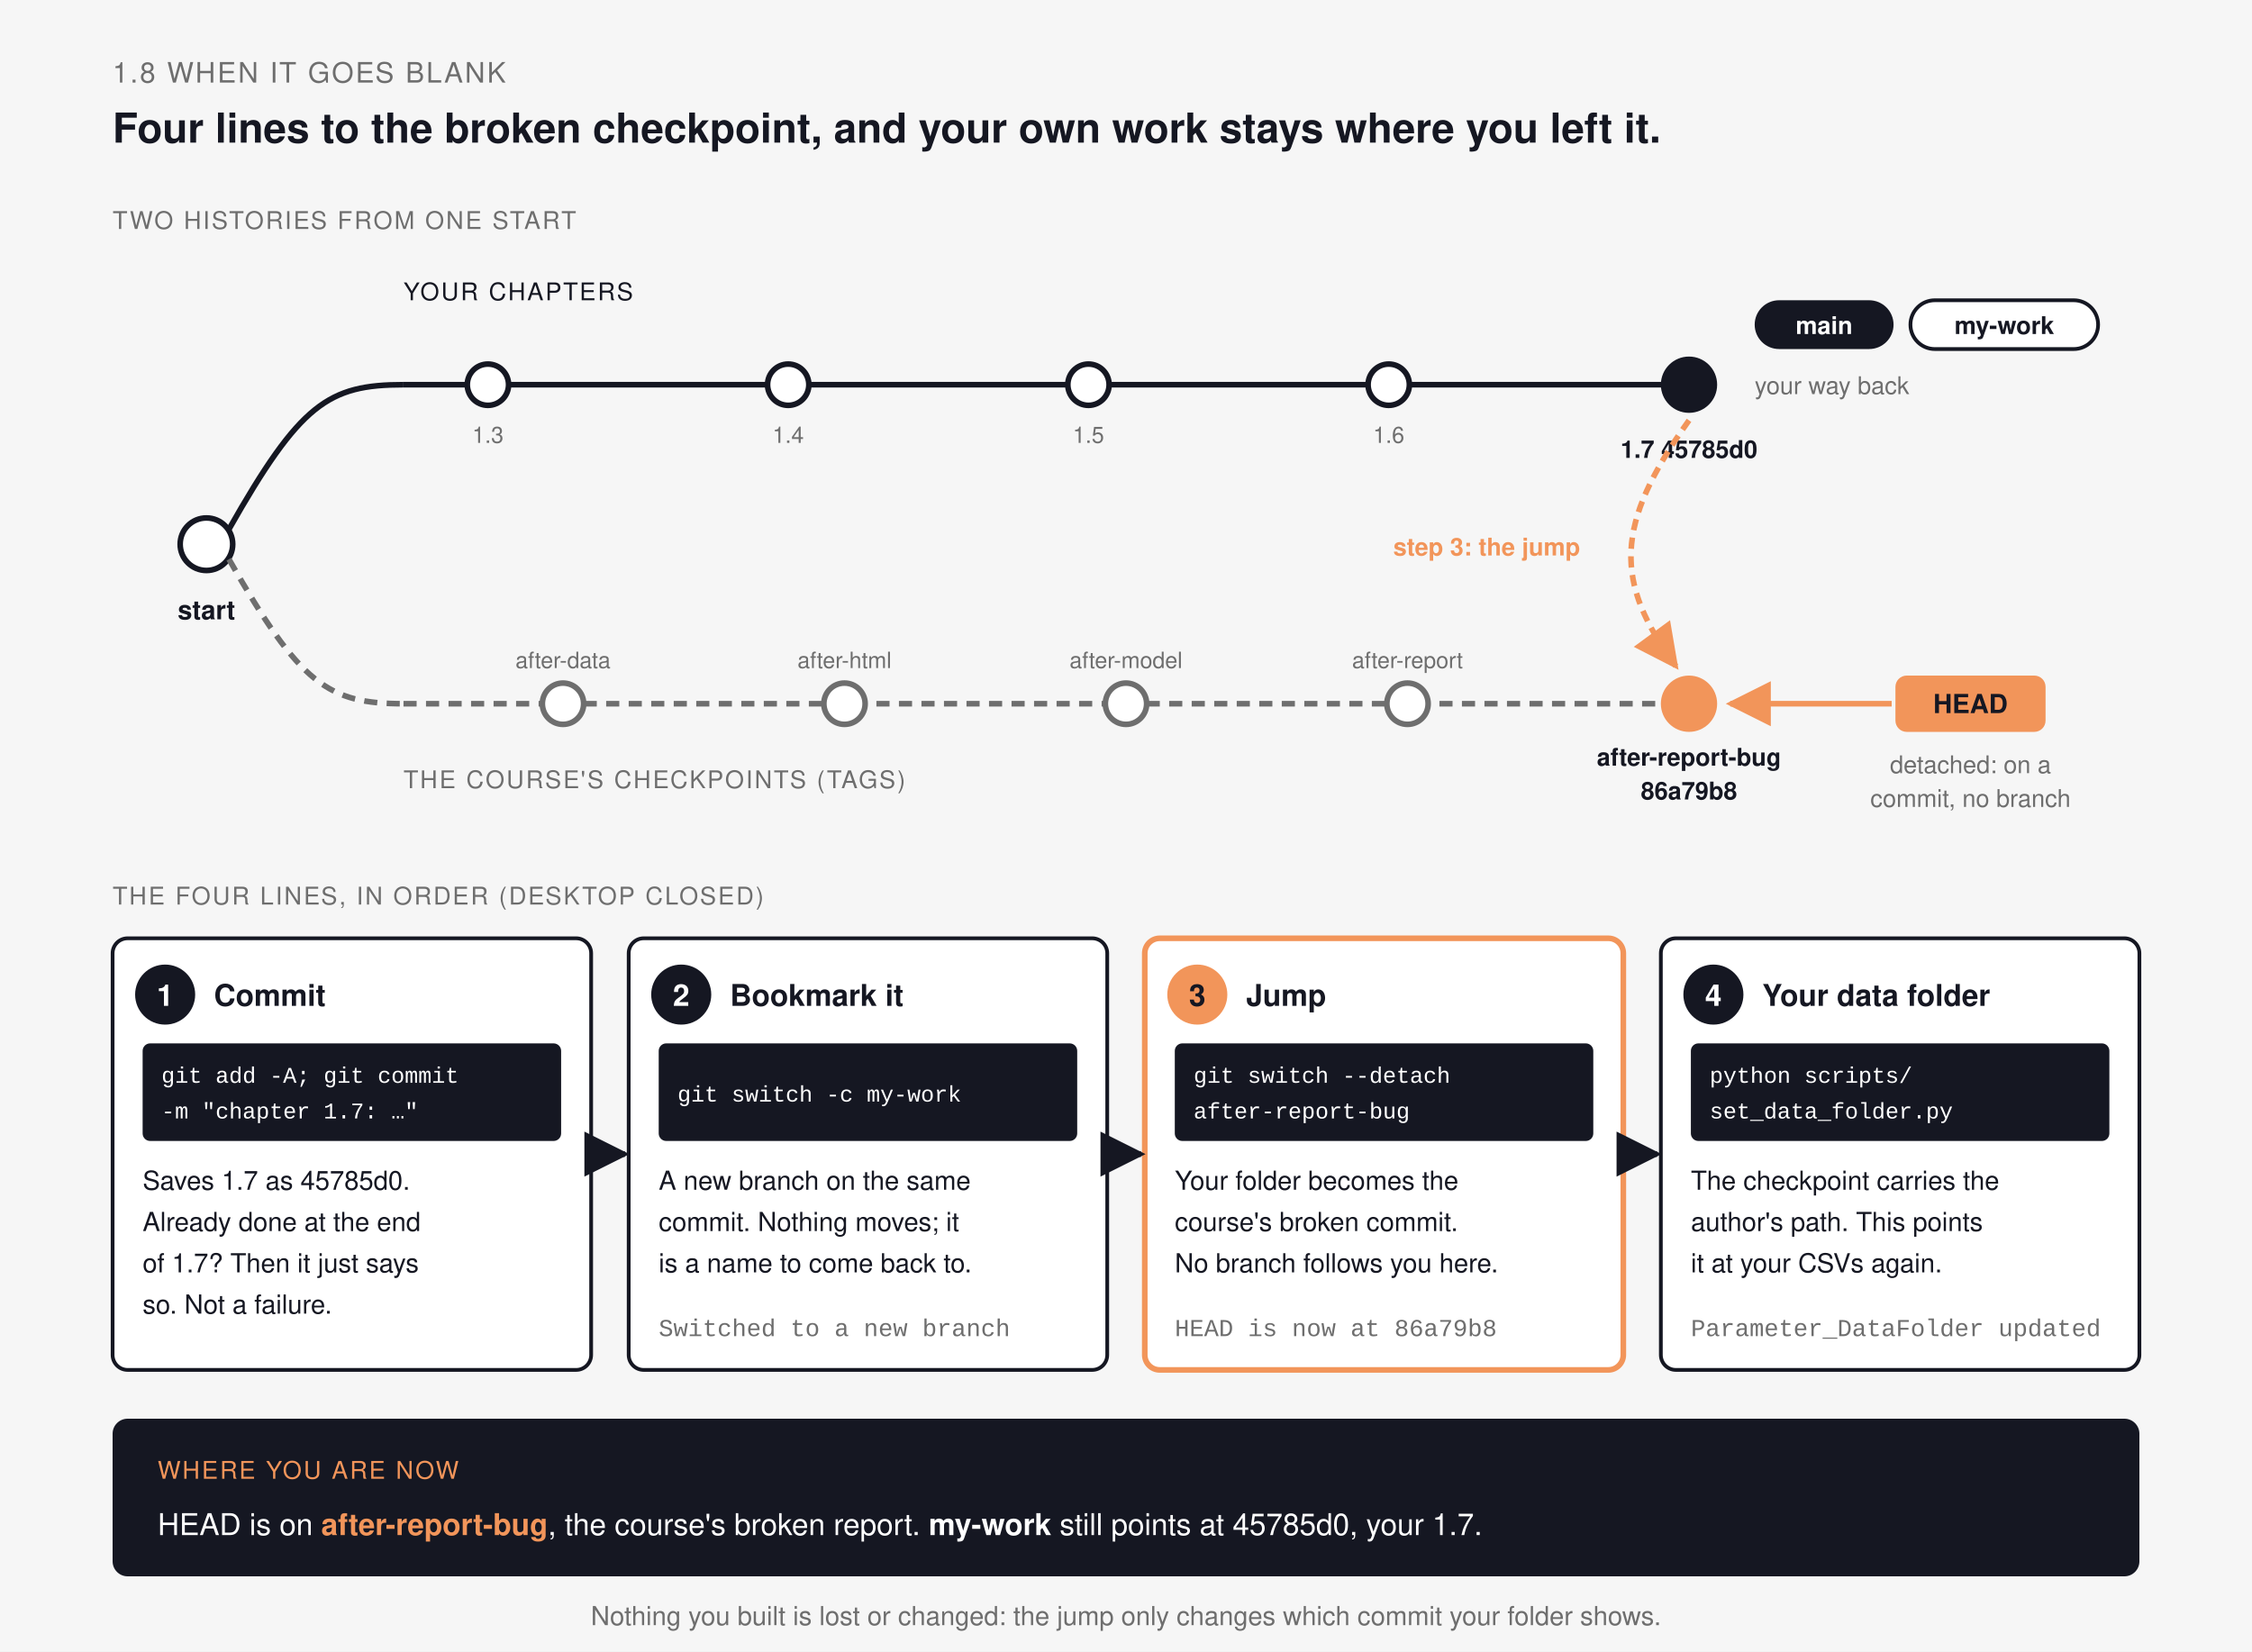
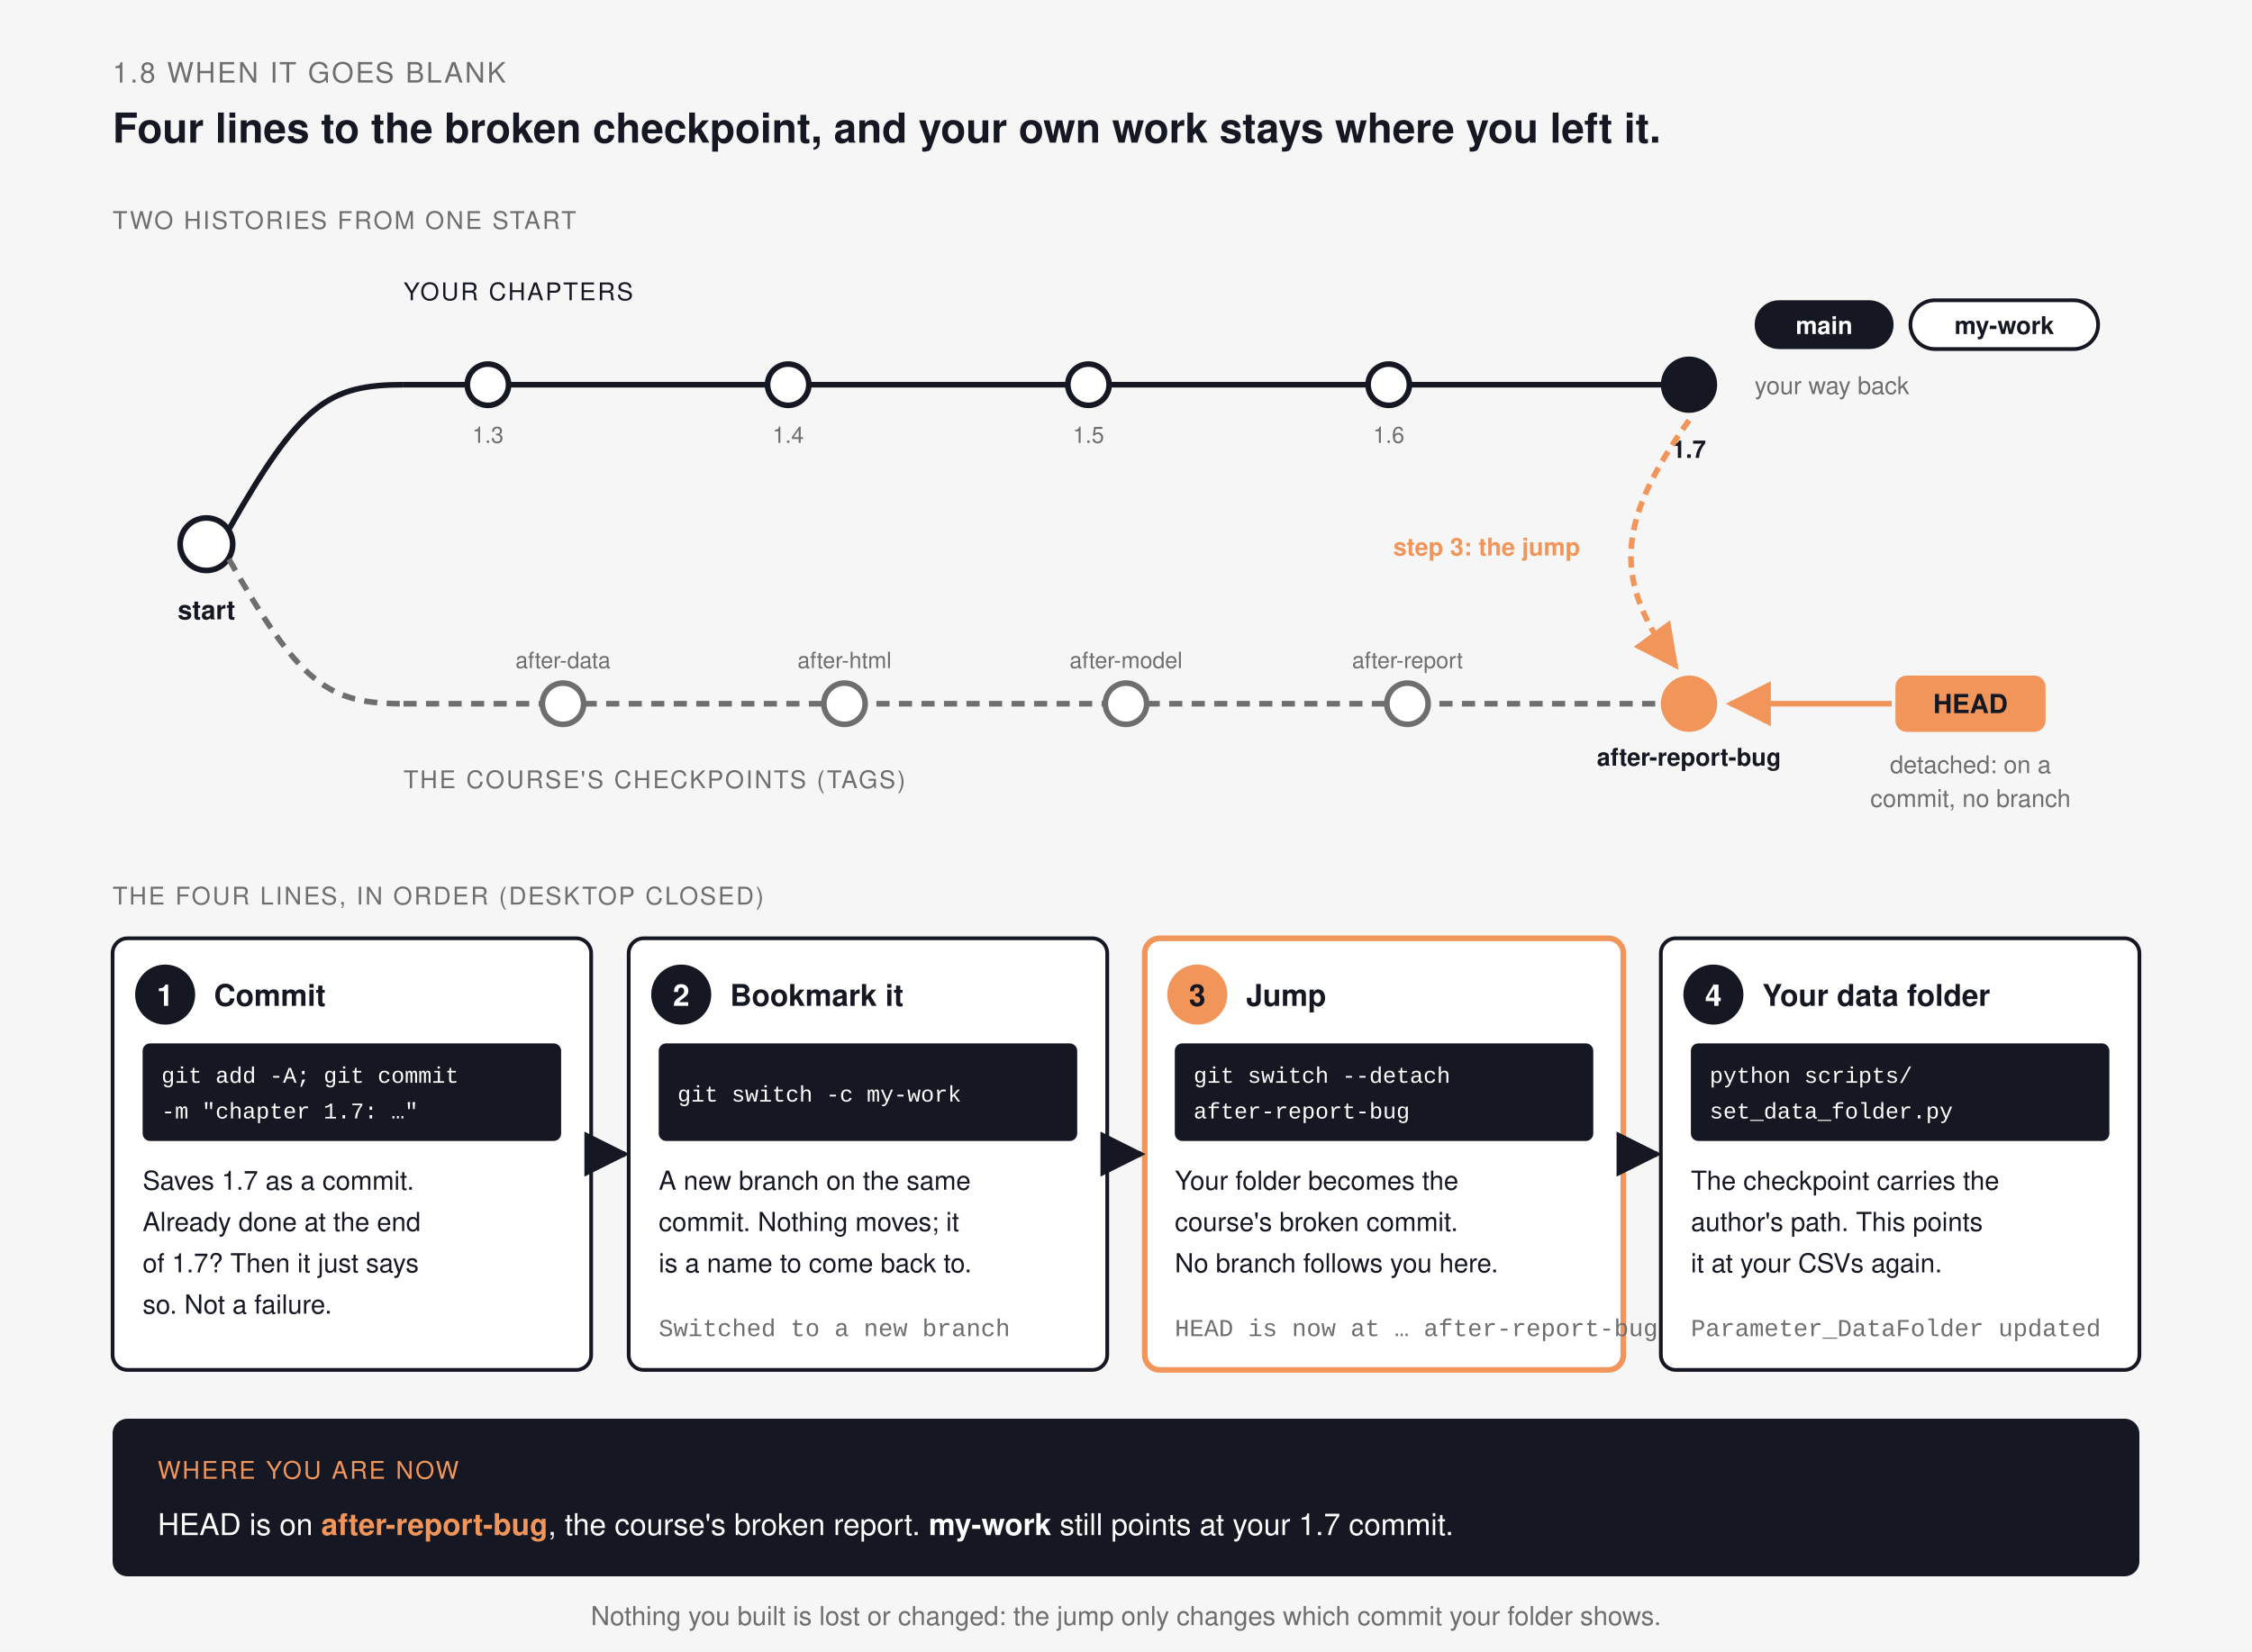
<svg xmlns="http://www.w3.org/2000/svg" viewBox="0 0 1200 880" width="1200" height="880">
  <rect width="1200" height="880" fill="#f6f6f6" />
  <defs>
    <marker id="arrowDark" viewBox="0 0 10 10" refX="9" refY="5" markerWidth="8" markerHeight="8" orient="auto-start-reverse">
      <path d="M0,0 L10,5 L0,10 z" fill="#151722" />
    </marker>
    <marker id="arrowOrange" viewBox="0 0 10 10" refX="9" refY="5" markerWidth="8" markerHeight="8" orient="auto-start-reverse">
      <path d="M0,0 L10,5 L0,10 z" fill="#f2955a" />
    </marker>
    <marker id="arrowGrey" viewBox="0 0 10 10" refX="9" refY="5" markerWidth="8" markerHeight="8" orient="auto-start-reverse">
      <path d="M0,0 L10,5 L0,10 z" fill="#6e6e6e" />
    </marker>
  </defs>
  <g font-family="Gilroy, 'Segoe UI', Helvetica, Arial, sans-serif">
    <text x="60" y="44" font-size="15" letter-spacing="1" fill="#6e6e6e">1.8 WHEN IT GOES BLANK</text>
    <text x="60" y="76" font-size="22" font-weight="700" fill="#151722">Four lines to the broken checkpoint, and your own work stays where you left it.</text>
    <text x="60" y="122" font-size="13" letter-spacing="1" fill="#6e6e6e">TWO HISTORIES FROM ONE START</text>
    <circle cx="110" cy="290" r="14" fill="#ffffff" stroke="#151722" stroke-width="3" />
    <text x="110" y="330" font-size="14" font-weight="700" fill="#151722" text-anchor="middle">start</text>
    <path d="M122,282 C160,215 175,205 215,205" fill="none" stroke="#151722" stroke-width="3" />
    <line x1="215" y1="205" x2="905" y2="205" stroke="#151722" stroke-width="3" />
    <text x="215" y="160" font-size="13" letter-spacing="1" fill="#151722">YOUR CHAPTERS</text>
    <g font-size="12" fill="#6e6e6e" text-anchor="middle">
      <circle cx="260" cy="205" r="11" fill="#ffffff" stroke="#151722" stroke-width="3" />
      <text x="260" y="236">1.3</text>
      <circle cx="420" cy="205" r="11" fill="#ffffff" stroke="#151722" stroke-width="3" />
      <text x="420" y="236">1.4</text>
      <circle cx="580" cy="205" r="11" fill="#ffffff" stroke="#151722" stroke-width="3" />
      <text x="580" y="236">1.5</text>
      <circle cx="740" cy="205" r="11" fill="#ffffff" stroke="#151722" stroke-width="3" />
      <text x="740" y="236">1.6</text>
    </g>
    <circle cx="900" cy="205" r="15" fill="#151722" />
-     <text x="900" y="244" font-size="13" font-weight="700" fill="#151722" text-anchor="middle">1.7  45785d0</text>
+     <text x="900" y="244" font-size="13" font-weight="700" fill="#151722" text-anchor="middle">1.7</text>
    <rect x="935" y="160" width="74" height="26" rx="13" fill="#151722" />
    <text x="972" y="178" font-size="13" font-weight="700" fill="#ffffff" text-anchor="middle">main</text>
    <rect x="1018" y="160" width="100" height="26" rx="13" fill="#ffffff" stroke="#151722" stroke-width="2" />
    <text x="1068" y="178" font-size="13" font-weight="700" fill="#151722" text-anchor="middle">my-work</text>
    <text x="935" y="210" font-size="13" fill="#6e6e6e">your way back</text>
    <path d="M122,298 C160,365 175,375 215,375" fill="none" stroke="#6e6e6e" stroke-width="3" stroke-dasharray="7 5" />
    <line x1="215" y1="375" x2="905" y2="375" stroke="#6e6e6e" stroke-width="3" stroke-dasharray="7 5" />
    <text x="215" y="420" font-size="13" letter-spacing="1" fill="#6e6e6e">THE COURSE'S CHECKPOINTS (TAGS)</text>
    <g font-size="12" fill="#6e6e6e" text-anchor="middle">
      <circle cx="300" cy="375" r="11" fill="#ffffff" stroke="#6e6e6e" stroke-width="3" />
      <text x="300" y="356">after-data</text>
      <circle cx="450" cy="375" r="11" fill="#ffffff" stroke="#6e6e6e" stroke-width="3" />
      <text x="450" y="356">after-html</text>
      <circle cx="600" cy="375" r="11" fill="#ffffff" stroke="#6e6e6e" stroke-width="3" />
      <text x="600" y="356">after-model</text>
      <circle cx="750" cy="375" r="11" fill="#ffffff" stroke="#6e6e6e" stroke-width="3" />
      <text x="750" y="356">after-report</text>
    </g>
    <circle cx="900" cy="375" r="15" fill="#f2955a" />
    <text x="900" y="408" font-size="13" font-weight="700" fill="#151722" text-anchor="middle">after-report-bug</text>
-     <text x="900" y="426" font-size="13" font-weight="700" fill="#151722" text-anchor="middle">86a79b8</text>
    <rect x="1010" y="360" width="80" height="30" rx="6" fill="#f2955a" />
    <text x="1050" y="380" font-size="14" font-weight="700" fill="#151722" text-anchor="middle">HEAD</text>
    <line x1="1008" y1="375" x2="922" y2="375" stroke="#f2955a" stroke-width="3" marker-end="url(#arrowOrange)" />
    <text x="1050" y="412" font-size="13" fill="#6e6e6e" text-anchor="middle">detached: on a</text>
    <text x="1050" y="430" font-size="13" fill="#6e6e6e" text-anchor="middle">commit, no branch</text>
    <path d="M900,224 C860,280 860,310 893,355" fill="none" stroke="#f2955a" stroke-width="3" stroke-dasharray="6 4" marker-end="url(#arrowOrange)" />
    <text x="842" y="296" font-size="13" font-weight="700" fill="#f2955a" text-anchor="end">step 3: the jump</text>
    <text x="60" y="482" font-size="13" letter-spacing="1" fill="#6e6e6e">THE FOUR LINES, IN ORDER (DESKTOP CLOSED)</text>
    <rect x="60" y="500" width="255" height="230" rx="8" fill="#ffffff" stroke="#151722" stroke-width="2" />
    <circle cx="88" cy="530" r="16" fill="#151722" />
    <text x="88" y="536" font-size="16" font-weight="700" fill="#ffffff" text-anchor="middle">1</text>
    <text x="114" y="536" font-size="16" font-weight="700" fill="#151722">Commit</text>
    <rect x="76" y="556" width="223" height="52" rx="4" fill="#151722" />
    <text x="86" y="577" font-size="12" fill="#ffffff" font-family="Consolas, 'Courier New', monospace">git add -A; git commit</text>
    <text x="86" y="596" font-size="12" fill="#ffffff" font-family="Consolas, 'Courier New', monospace">-m "chapter 1.7: …"</text>
-     <text x="76" y="634" font-size="14" fill="#151722">Saves 1.7 as 45785d0.</text>
+     <text x="76" y="634" font-size="14" fill="#151722">Saves 1.7 as a commit.</text>
    <text x="76" y="656" font-size="14" fill="#151722">Already done at the end</text>
    <text x="76" y="678" font-size="14" fill="#151722">of 1.7? Then it just says</text>
    <text x="76" y="700" font-size="14" fill="#151722">so. Not a failure.</text>
    <rect x="335" y="500" width="255" height="230" rx="8" fill="#ffffff" stroke="#151722" stroke-width="2" />
    <circle cx="363" cy="530" r="16" fill="#151722" />
    <text x="363" y="536" font-size="16" font-weight="700" fill="#ffffff" text-anchor="middle">2</text>
    <text x="389" y="536" font-size="16" font-weight="700" fill="#151722">Bookmark it</text>
    <rect x="351" y="556" width="223" height="52" rx="4" fill="#151722" />
    <text x="361" y="587" font-size="12" fill="#ffffff" font-family="Consolas, 'Courier New', monospace">git switch -c my-work</text>
    <text x="351" y="634" font-size="14" fill="#151722">A new branch on the same</text>
    <text x="351" y="656" font-size="14" fill="#151722">commit. Nothing moves; it</text>
    <text x="351" y="678" font-size="14" fill="#151722">is a name to come back to.</text>
    <text x="351" y="712" font-size="13" fill="#6e6e6e" font-family="Consolas, 'Courier New', monospace">Switched to a new branch</text>
    <rect x="610" y="500" width="255" height="230" rx="8" fill="#ffffff" stroke="#f2955a" stroke-width="3" />
    <circle cx="638" cy="530" r="16" fill="#f2955a" />
    <text x="638" y="536" font-size="16" font-weight="700" fill="#151722" text-anchor="middle">3</text>
    <text x="664" y="536" font-size="16" font-weight="700" fill="#151722">Jump</text>
    <rect x="626" y="556" width="223" height="52" rx="4" fill="#151722" />
    <text x="636" y="577" font-size="12" fill="#ffffff" font-family="Consolas, 'Courier New', monospace">git switch --detach</text>
    <text x="636" y="596" font-size="12" fill="#ffffff" font-family="Consolas, 'Courier New', monospace">after-report-bug</text>
    <text x="626" y="634" font-size="14" fill="#151722">Your folder becomes the</text>
    <text x="626" y="656" font-size="14" fill="#151722">course's broken commit.</text>
    <text x="626" y="678" font-size="14" fill="#151722">No branch follows you here.</text>
-     <text x="626" y="712" font-size="13" fill="#6e6e6e" font-family="Consolas, 'Courier New', monospace">HEAD is now at 86a79b8</text>
+     <text x="626" y="712" font-size="13" fill="#6e6e6e" font-family="Consolas, 'Courier New', monospace">HEAD is now at … after-report-bug</text>
    <rect x="885" y="500" width="255" height="230" rx="8" fill="#ffffff" stroke="#151722" stroke-width="2" />
    <circle cx="913" cy="530" r="16" fill="#151722" />
    <text x="913" y="536" font-size="16" font-weight="700" fill="#ffffff" text-anchor="middle">4</text>
    <text x="939" y="536" font-size="16" font-weight="700" fill="#151722">Your data folder</text>
    <rect x="901" y="556" width="223" height="52" rx="4" fill="#151722" />
    <text x="911" y="577" font-size="12" fill="#ffffff" font-family="Consolas, 'Courier New', monospace">python scripts/</text>
    <text x="911" y="596" font-size="12" fill="#ffffff" font-family="Consolas, 'Courier New', monospace">set_data_folder.py</text>
    <text x="901" y="634" font-size="14" fill="#151722">The checkpoint carries the</text>
    <text x="901" y="656" font-size="14" fill="#151722">author's path. This points</text>
    <text x="901" y="678" font-size="14" fill="#151722">it at your CSVs again.</text>
    <text x="901" y="712" font-size="13" fill="#6e6e6e" font-family="Consolas, 'Courier New', monospace">Parameter_DataFolder updated</text>
    <line x1="317" y1="615" x2="333" y2="615" stroke="#151722" stroke-width="3" marker-end="url(#arrowDark)" />
    <line x1="592" y1="615" x2="608" y2="615" stroke="#151722" stroke-width="3" marker-end="url(#arrowDark)" />
    <line x1="867" y1="615" x2="883" y2="615" stroke="#151722" stroke-width="3" marker-end="url(#arrowDark)" />
    <rect x="60" y="756" width="1080" height="84" rx="8" fill="#151722" />
    <text x="84" y="788" font-size="13" letter-spacing="1" fill="#f2955a">WHERE YOU ARE NOW</text>
-     <text x="84" y="818" font-size="16" fill="#ffffff">HEAD is on <tspan font-weight="700" fill="#f2955a">after-report-bug</tspan>, the course's broken report. <tspan font-weight="700">my-work</tspan> still points at 45785d0, your 1.7.</text>
+     <text x="84" y="818" font-size="16" fill="#ffffff">HEAD is on <tspan font-weight="700" fill="#f2955a">after-report-bug</tspan>, the course's broken report. <tspan font-weight="700">my-work</tspan> still points at your 1.7 commit.</text>
    <text x="600" y="866" font-size="14" fill="#6e6e6e" text-anchor="middle">Nothing you built is lost or changed: the jump only changes which commit your folder shows.</text>
  </g>
</svg>
